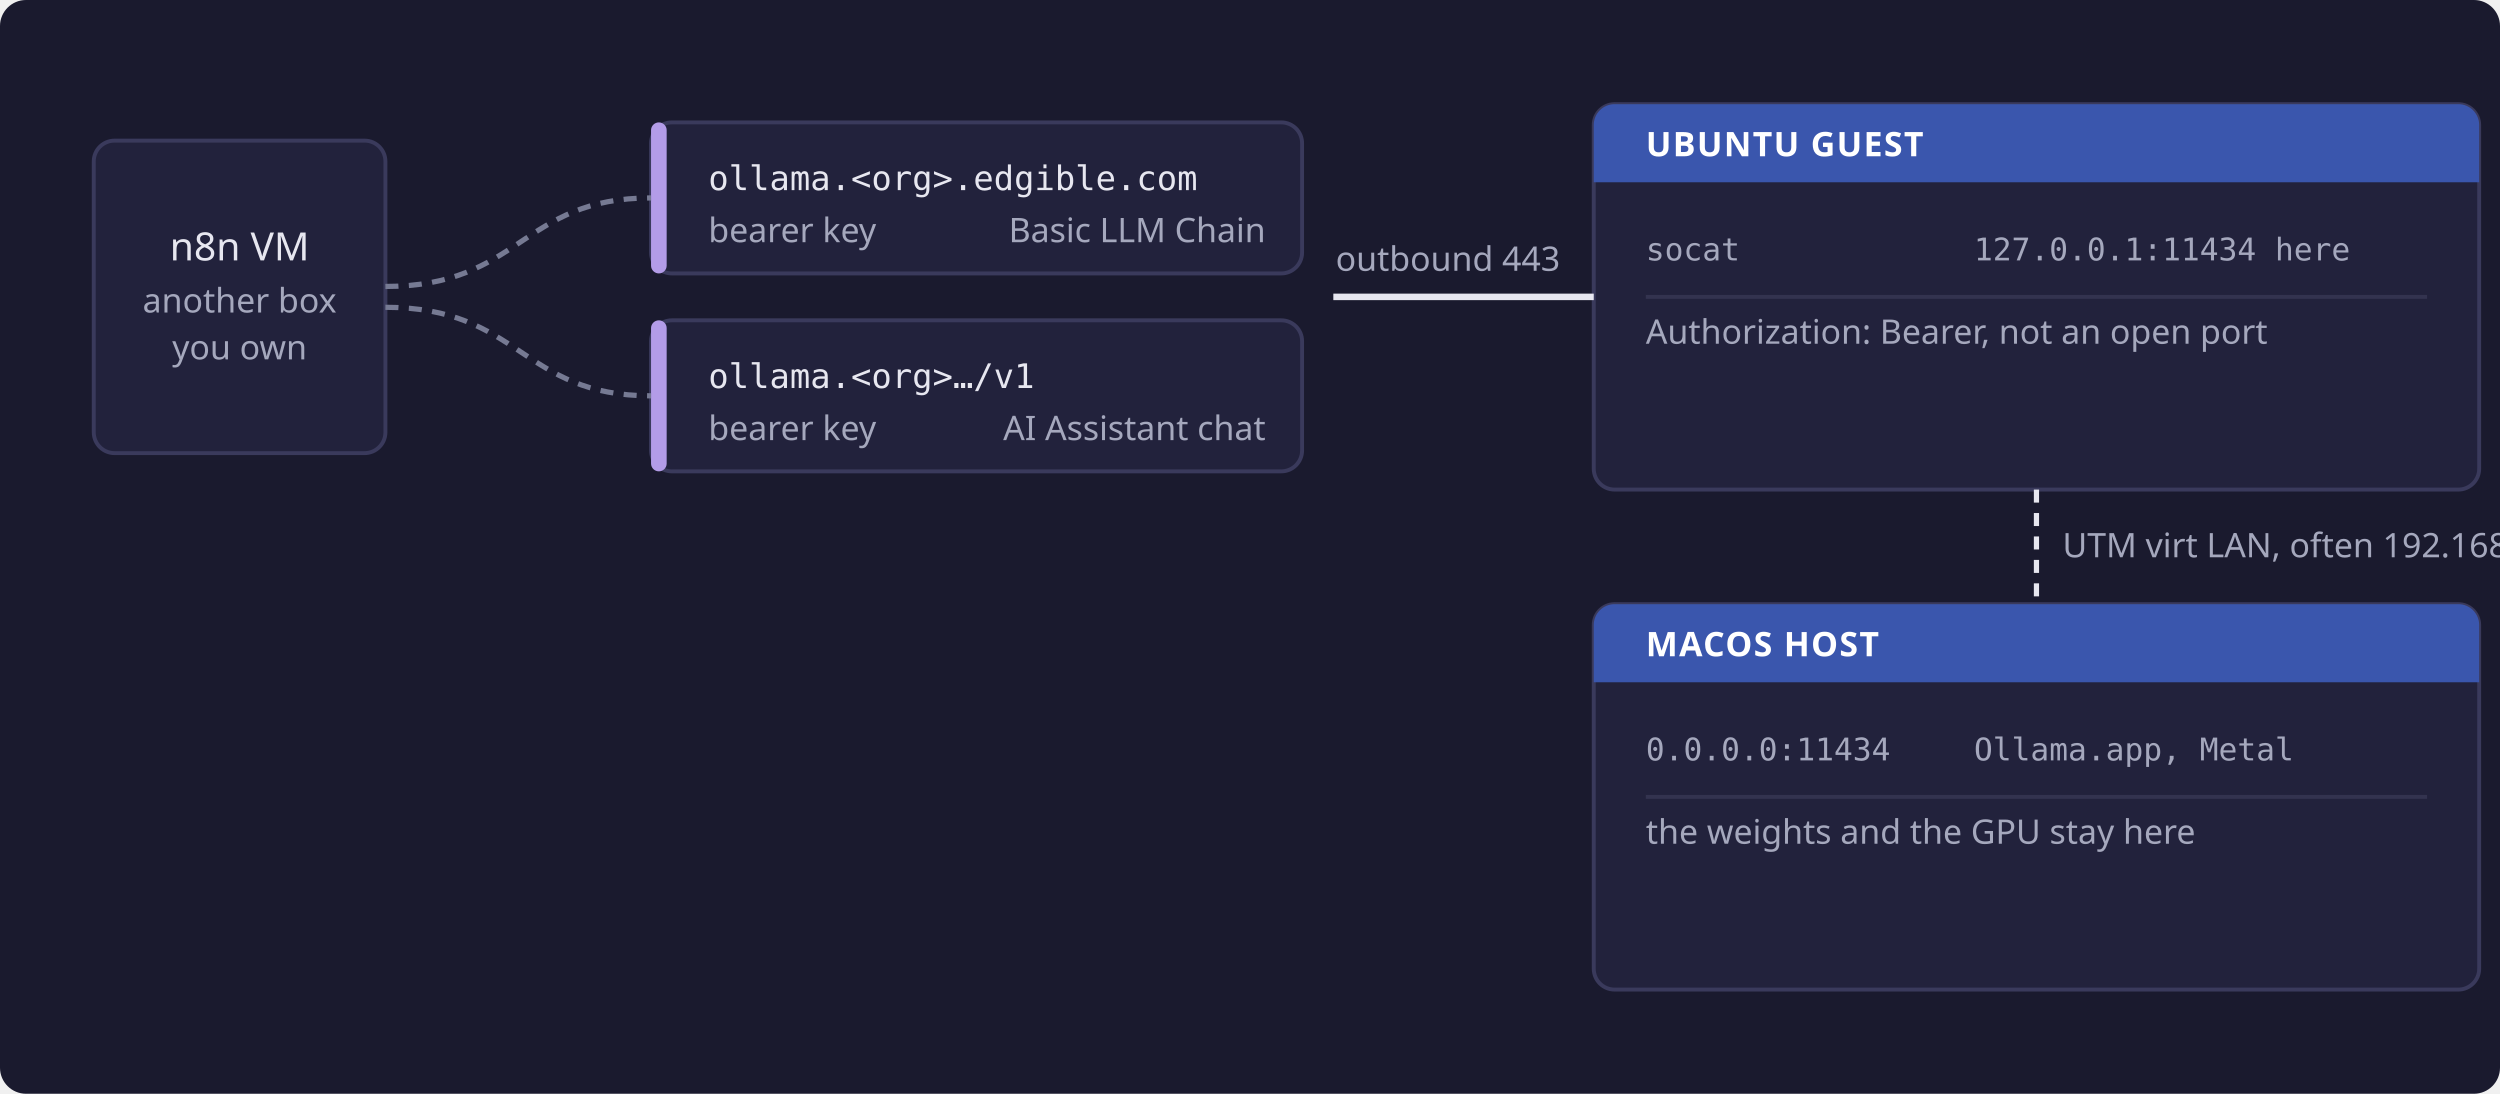
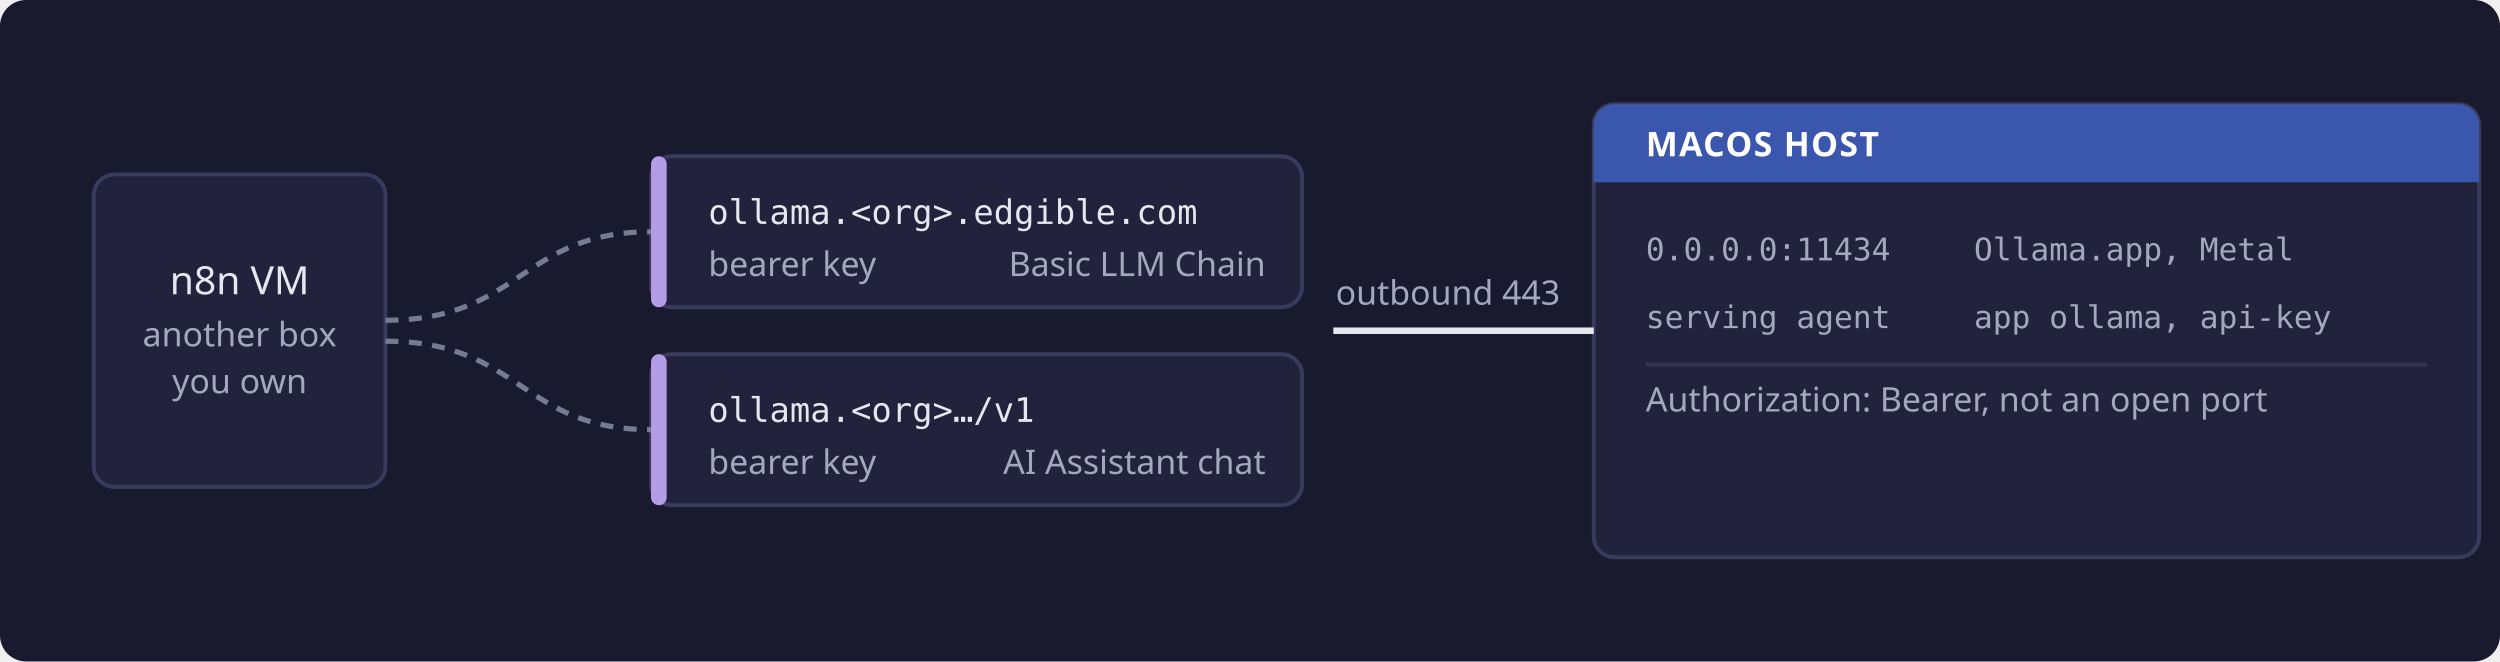
- <svg xmlns="http://www.w3.org/2000/svg" viewBox="0 0 960 420" width="960" height="420" role="img" aria-labelledby="t d">
+ <svg xmlns="http://www.w3.org/2000/svg" viewBox="0 0 960 254" width="960" height="254" role="img" aria-labelledby="t d">
  <style>.label{font-family:Jost,system-ui,sans-serif;font-size:15px;fill:#e7e7f0}.small{font-family:Jost,system-ui,sans-serif;font-size:13px;fill:#a5a8bd}.mono{font-family:Iosevka,ui-monospace,monospace;font-size:13px;fill:#e7e7f0}.monoxs{font-family:Iosevka,ui-monospace,monospace;font-size:12px;fill:#a5a8bd}.head{font-family:Jost,system-ui,sans-serif;font-size:13px;font-weight:600;fill:#ffffff;letter-spacing:.04em}.card{fill:#22223c;stroke:#3a3a5c;stroke-width:1.5}</style>
-   <rect x="0" y="0" width="960" height="420" rx="10" fill="#1a1a2e" />
-   <rect class="card" x="36" y="54" width="112" height="120" rx="8" />
-   <text class="label" x="92" y="100" text-anchor="middle">n8n VM</text>
-   <text class="small" x="92" y="120" text-anchor="middle">another box</text>
-   <text class="small" x="92" y="138" text-anchor="middle">you own</text>
-   <rect class="card" x="250" y="47" width="250" height="58" rx="8" />
-   <rect x="250" y="47" width="6" height="58" rx="3" fill="#b39ce8" />
-   <text class="mono" x="272" y="73">ollama.&lt;org&gt;.edgible.com</text>
-   <text class="small" x="272" y="93">bearer key</text>
-   <text class="small" x="486" y="93" text-anchor="end">Basic LLM Chain</text>
-   <path d="M148 110 C 200 110, 200 76, 250 76" fill="none" stroke="#767a93" stroke-width="2" stroke-dasharray="5 4" />
-   <rect class="card" x="250" y="123" width="250" height="58" rx="8" />
-   <rect x="250" y="123" width="6" height="58" rx="3" fill="#b39ce8" />
-   <text class="mono" x="272" y="149">ollama.&lt;org&gt;…/v1</text>
-   <text class="small" x="272" y="169">bearer key</text>
-   <text class="small" x="486" y="169" text-anchor="end">AI Assistant chat</text>
-   <path d="M148 118 C 200 118, 200 152, 250 152" fill="none" stroke="#767a93" stroke-width="2" stroke-dasharray="5 4" />
-   <rect class="card" x="612" y="40" width="340" height="148" rx="8" />
+   <rect x="0" y="0" width="960" height="254" rx="10" fill="#1a1a2e" />
+   <rect class="card" x="36" y="67" width="112" height="120" rx="8" />
+   <text class="label" x="92" y="113" text-anchor="middle">n8n VM</text>
+   <text class="small" x="92" y="133" text-anchor="middle">another box</text>
+   <text class="small" x="92" y="151" text-anchor="middle">you own</text>
+   <rect class="card" x="250" y="60" width="250" height="58" rx="8" />
+   <rect x="250" y="60" width="6" height="58" rx="3" fill="#b39ce8" />
+   <text class="mono" x="272" y="86">ollama.&lt;org&gt;.edgible.com</text>
+   <text class="small" x="272" y="106">bearer key</text>
+   <text class="small" x="486" y="106" text-anchor="end">Basic LLM Chain</text>
+   <path d="M148 123 C 200 123, 200 89, 250 89" fill="none" stroke="#767a93" stroke-width="2" stroke-dasharray="5 4" />
+   <rect class="card" x="250" y="136" width="250" height="58" rx="8" />
+   <rect x="250" y="136" width="6" height="58" rx="3" fill="#b39ce8" />
+   <text class="mono" x="272" y="162">ollama.&lt;org&gt;…/v1</text>
+   <text class="small" x="272" y="182">bearer key</text>
+   <text class="small" x="486" y="182" text-anchor="end">AI Assistant chat</text>
+   <path d="M148 131 C 200 131, 200 165, 250 165" fill="none" stroke="#767a93" stroke-width="2" stroke-dasharray="5 4" />
+   <rect class="card" x="612" y="40" width="340" height="174" rx="8" />
  <path d="M620 40 h324 a8 8 0 0 1 8 8 v22 h-340 v-22 a8 8 0 0 1 8 -8 z" fill="#3a56ad" />
-   <text class="head" x="632" y="60">UBUNTU GUEST</text>
-   <text class="monoxs" x="632" y="100">socat</text>
-   <text class="monoxs" x="758" y="100">127.0.0.1:11434 here</text>
-   <line x1="632" y1="114" x2="932" y2="114" stroke="#33334f" stroke-width="1.5" />
-   <text class="small" x="632" y="132">Authorization: Bearer, not an open port</text>
-   <rect class="card" x="612" y="232" width="340" height="148" rx="8" />
-   <path d="M620 232 h324 a8 8 0 0 1 8 8 v22 h-340 v-22 a8 8 0 0 1 8 -8 z" fill="#3a56ad" />
-   <text class="head" x="632" y="252">MACOS HOST</text>
-   <text class="monoxs" x="632" y="292">0.0.0.0:11434</text>
-   <text class="monoxs" x="758" y="292">Ollama.app, Metal</text>
-   <line x1="632" y1="306" x2="932" y2="306" stroke="#33334f" stroke-width="1.5" />
-   <text class="small" x="632" y="324">the weights and the GPU stay here</text>
-   <path d="M782 188 V232" fill="none" stroke="#e7e7f0" stroke-width="2" stroke-dasharray="5 4" />
-   <text class="small" x="792" y="214">UTM virt LAN, often 192.168.64.1</text>
-   <path d="M612 114 H512" fill="none" stroke="#e7e7f0" stroke-width="2.5" />
-   <text class="small" x="556" y="104" text-anchor="middle">outbound 443</text>
+   <text class="head" x="632" y="60">MACOS HOST</text>
+   <text class="monoxs" x="632" y="100">0.0.0.0:11434</text>
+   <text class="monoxs" x="758" y="100">Ollama.app, Metal</text>
+   <text class="monoxs" x="632" y="126">serving agent</text>
+   <text class="monoxs" x="758" y="126">app ollama, api-key</text>
+   <line x1="632" y1="140" x2="932" y2="140" stroke="#33334f" stroke-width="1.5" />
+   <text class="small" x="632" y="158">Authorization: Bearer, not an open port</text>
+   <path d="M612 127 H512" fill="none" stroke="#e7e7f0" stroke-width="2.5" />
+   <text class="small" x="556" y="117" text-anchor="middle">outbound 443</text>
</svg>
